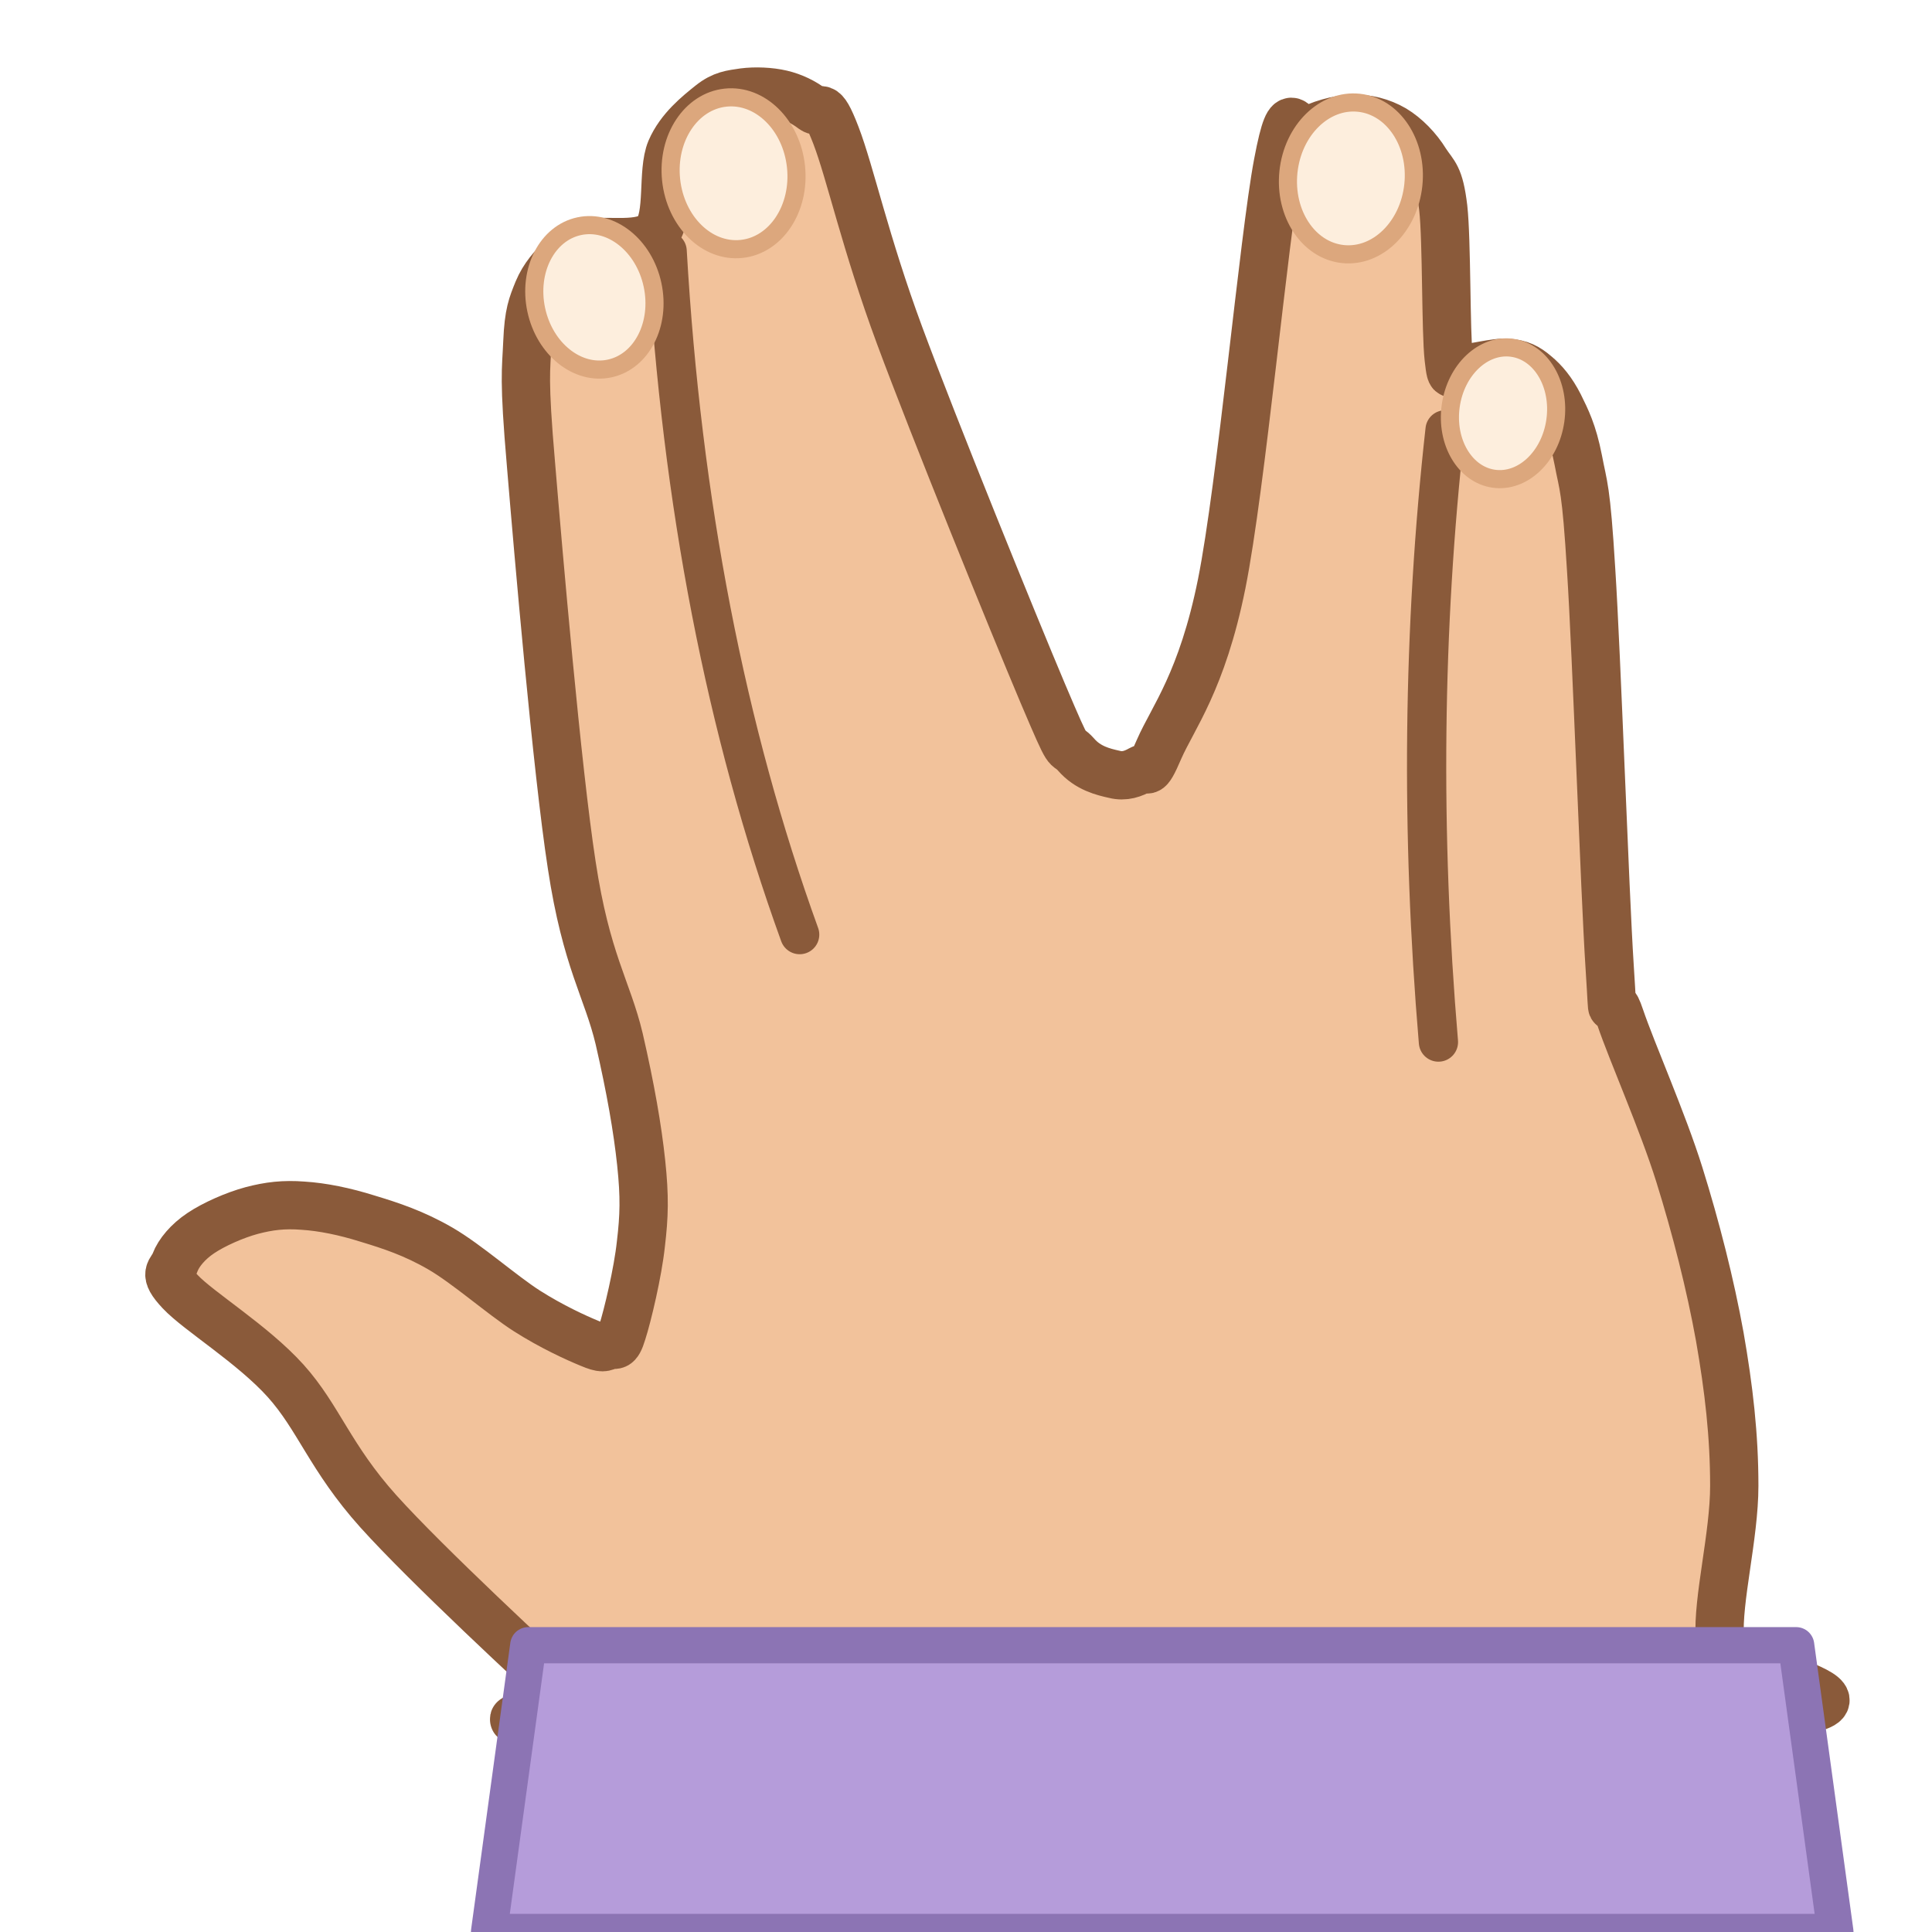
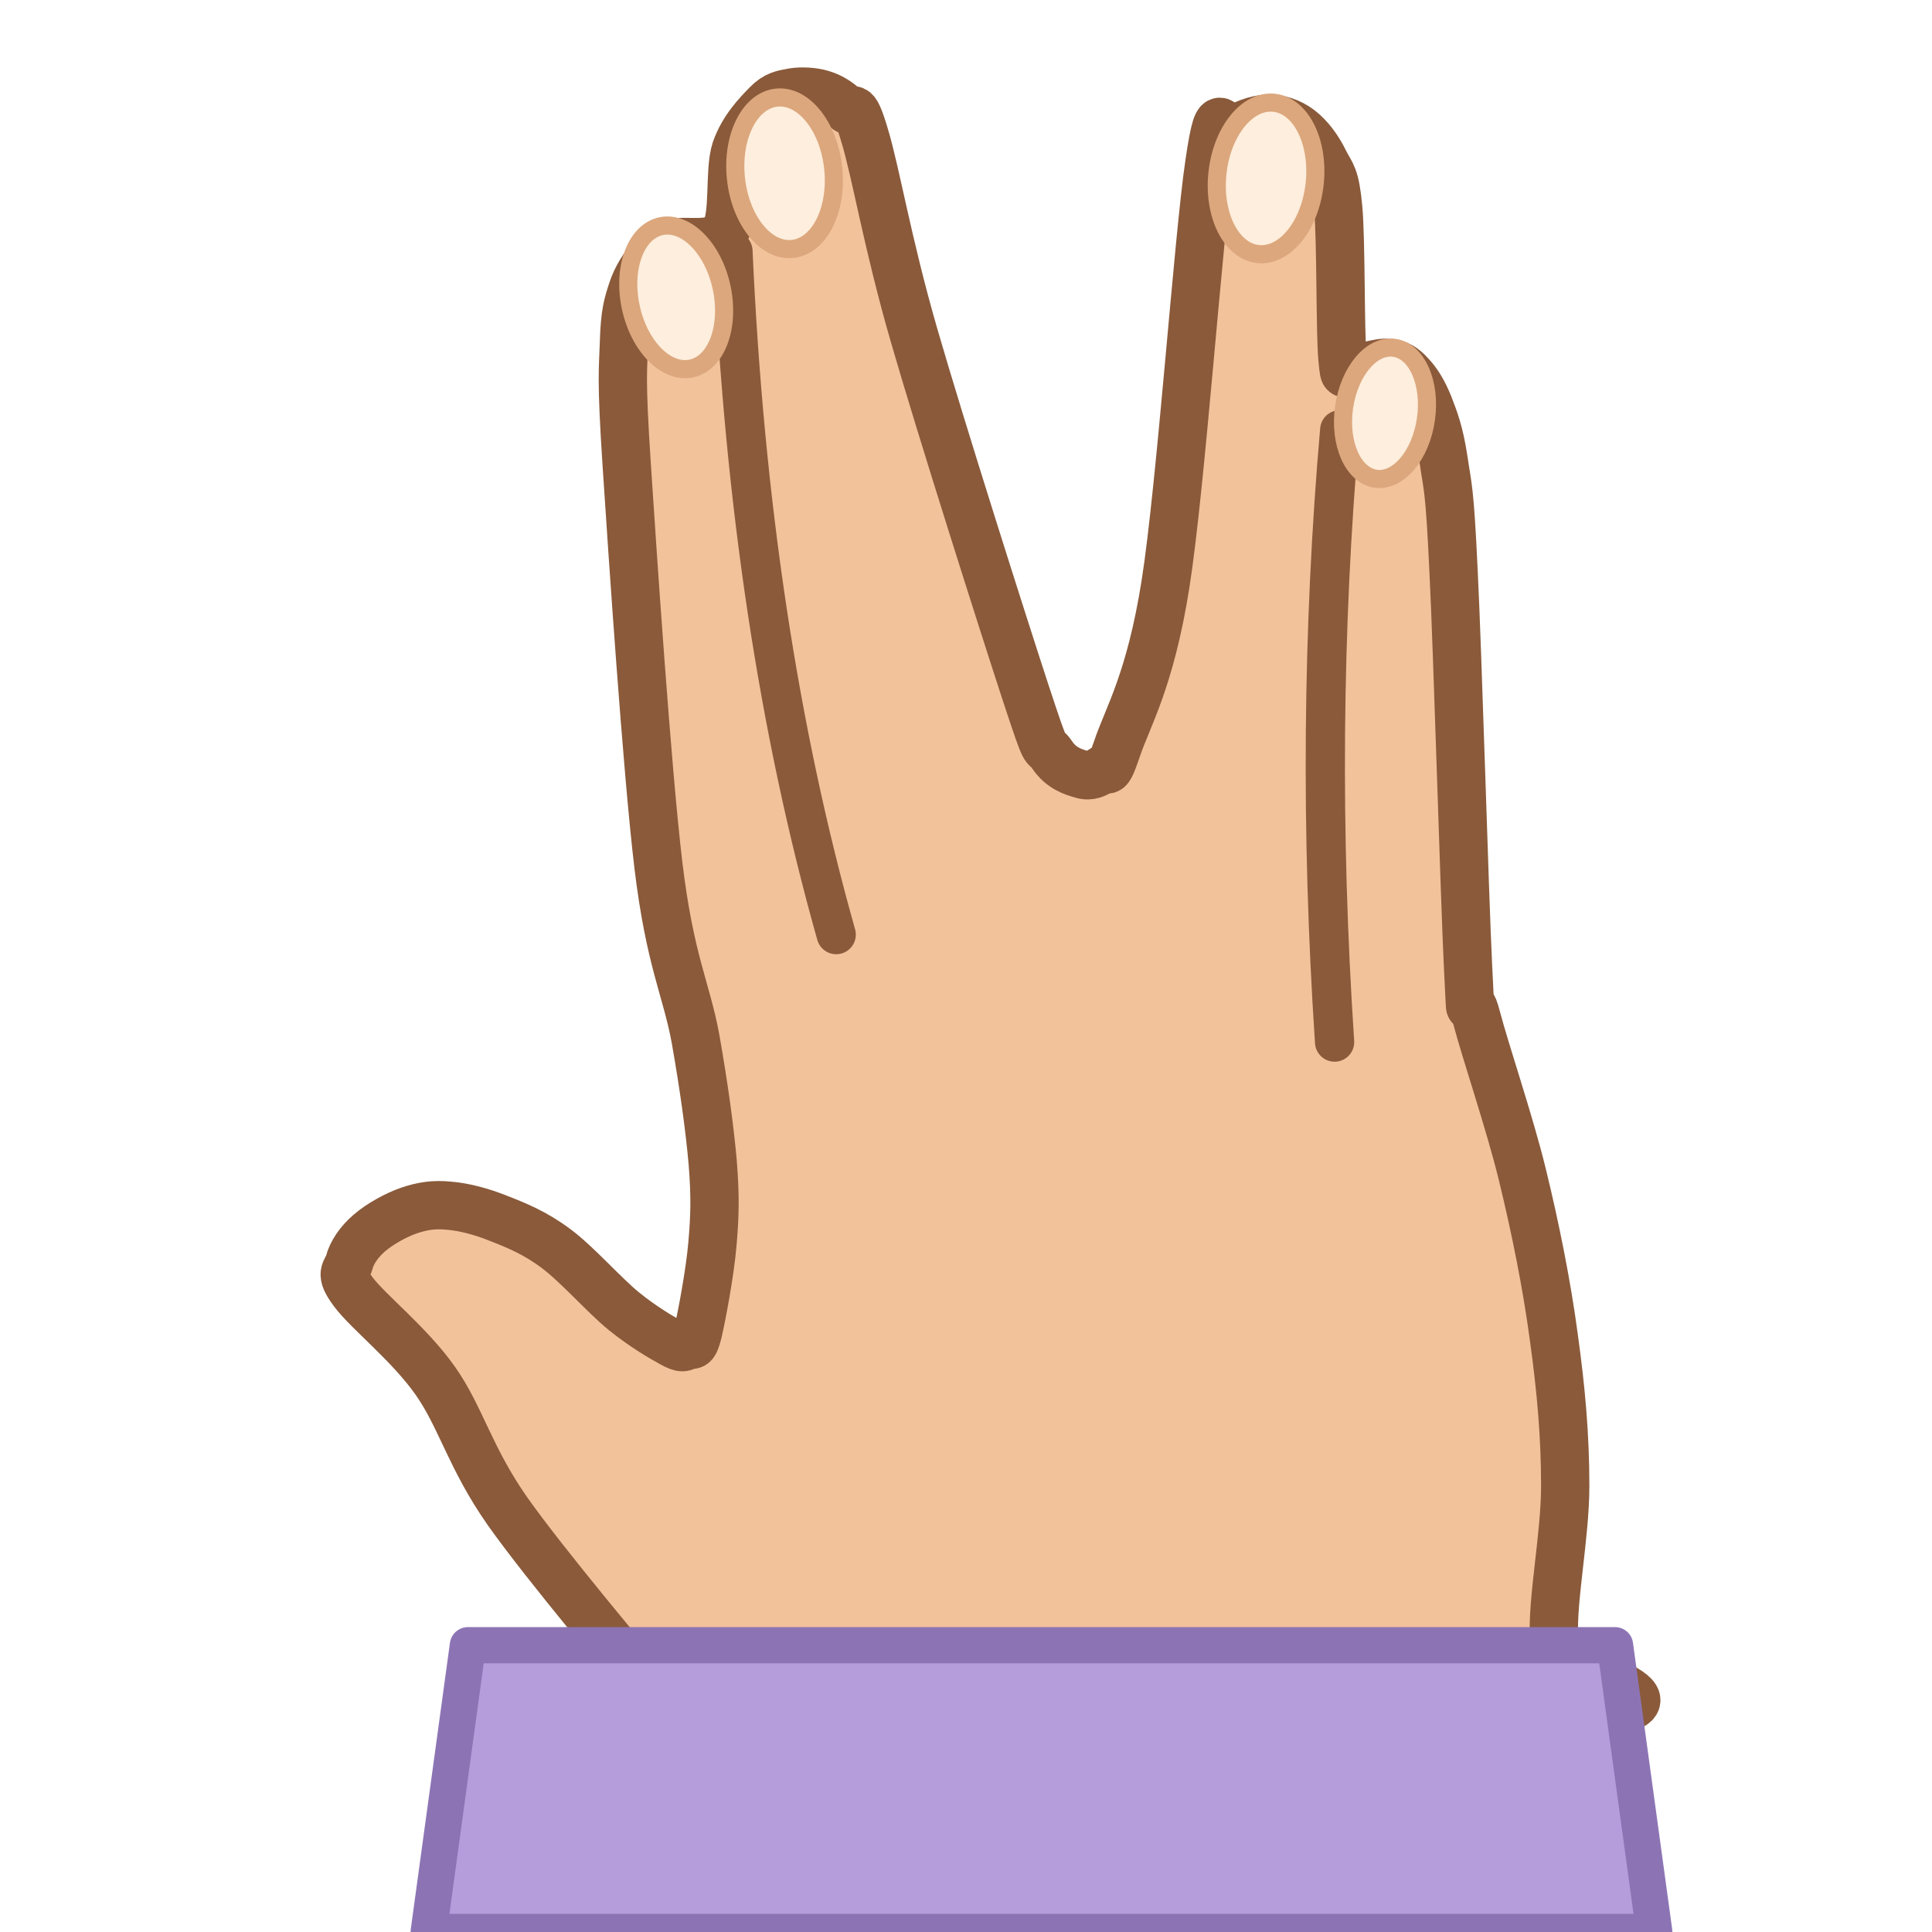
<svg xmlns="http://www.w3.org/2000/svg" viewBox="0 0 64 64" stroke-linejoin="round" stroke-linecap="round">
-   <path d="M23.54 3.46C23.14 3.78 22.52 4.27 22.22 4.97C21.92 5.68 22.19 7.18 21.74 7.70C21.29 8.21 20.05 7.92 19.53 8.06C19.01 8.20 18.90 8.29 18.62 8.55C18.33 8.81 18.01 9.17 17.82 9.63C17.63 10.10 17.51 10.37 17.47 11.33C17.43 12.29 17.34 12.50 17.59 15.39C17.83 18.28 18.45 25.49 18.94 28.66C19.42 31.83 20.12 32.77 20.51 34.41C20.89 36.06 21.12 37.39 21.24 38.52C21.36 39.66 21.34 40.28 21.23 41.21C21.13 42.15 20.79 43.58 20.61 44.14C20.44 44.70 20.37 44.50 20.18 44.56C20.00 44.63 19.98 44.69 19.53 44.50C19.07 44.31 18.28 43.95 17.46 43.43C16.63 42.90 15.47 41.87 14.59 41.36C13.71 40.85 12.94 40.60 12.18 40.37C11.42 40.13 10.68 39.98 10.04 39.94C9.40 39.89 8.91 39.95 8.34 40.10C7.78 40.25 7.08 40.56 6.65 40.85C6.23 41.13 5.92 41.50 5.80 41.82C5.69 42.14 5.36 42.14 5.97 42.79C6.58 43.44 8.37 44.53 9.46 45.74C10.55 46.95 10.94 48.29 12.53 50.06C14.12 51.83 17.79 55.23 19.02 56.36C20.24 57.50 13.37 56.79 19.86 56.87C26.35 56.95 51.75 57.27 57.94 56.84C64.12 56.40 57.05 55.53 56.97 54.26C56.89 52.99 57.45 50.88 57.45 49.22C57.45 47.55 57.27 46.00 56.97 44.28C56.66 42.56 56.18 40.67 55.63 38.91C55.08 37.15 54.06 34.85 53.67 33.70C53.29 32.55 53.48 34.47 53.32 32.00C53.16 29.53 52.89 21.69 52.71 18.90C52.54 16.10 52.45 16.14 52.28 15.23C52.10 14.31 51.88 13.89 51.65 13.42C51.41 12.95 51.15 12.64 50.87 12.41C50.59 12.17 50.36 12.05 49.95 12.02C49.54 11.98 48.74 12.22 48.41 12.20C48.08 12.17 48.09 12.76 47.99 11.87C47.89 10.99 47.93 7.98 47.81 6.89C47.68 5.81 47.51 5.79 47.23 5.36C46.96 4.92 46.57 4.52 46.17 4.28C45.76 4.04 45.28 3.92 44.80 3.93C44.32 3.95 43.69 4.12 43.28 4.37C42.87 4.62 42.80 2.92 42.33 5.42C41.86 7.91 41.12 16.10 40.47 19.34C39.82 22.57 38.85 23.78 38.40 24.81C37.96 25.84 38.04 25.35 37.79 25.49C37.54 25.63 37.26 25.74 36.91 25.65C36.55 25.57 36.04 25.45 35.65 25.00C35.25 24.55 35.52 25.27 34.54 22.96C33.56 20.64 30.94 14.19 29.80 11.11C28.66 8.03 28.17 5.73 27.69 4.48C27.21 3.23 27.22 3.83 26.92 3.61C26.62 3.38 26.27 3.21 25.89 3.12C25.51 3.03 25.02 3.01 24.63 3.06C24.23 3.12 23.94 3.14 23.54 3.46Z" fill="#f2c29b" stroke="#8a5a3a" stroke-width="1.6" />
-   <path d="M22.10 8.32Q22.82 20.82 26.49 30.96M47.87 14.24Q46.77 24.11 47.65 34.52" fill="none" stroke="#8a5a3a" stroke-width="1.3" />
+   <path d="M25.40 3.46C25.09 3.78 24.61 4.27 24.37 4.97C24.14 5.68 24.35 7.18 24.00 7.70C23.65 8.21 22.68 7.92 22.27 8.06C21.87 8.20 21.78 8.29 21.56 8.55C21.34 8.81 21.09 9.17 20.94 9.63C20.79 10.10 20.70 10.37 20.67 11.33C20.64 12.29 20.57 12.50 20.76 15.39C20.95 18.28 21.43 25.49 21.81 28.66C22.19 31.83 22.74 32.77 23.04 34.41C23.33 36.06 23.51 37.39 23.61 38.52C23.70 39.66 23.68 40.28 23.60 41.21C23.52 42.15 23.25 43.58 23.12 44.14C22.98 44.70 22.93 44.50 22.78 44.56C22.64 44.63 22.62 44.69 22.27 44.50C21.92 44.31 21.30 43.95 20.66 43.43C20.01 42.90 19.11 41.87 18.42 41.36C17.74 40.85 17.13 40.60 16.54 40.37C15.95 40.13 15.37 39.98 14.87 39.94C14.38 39.89 13.99 39.95 13.55 40.10C13.11 40.25 12.56 40.56 12.23 40.85C11.90 41.13 11.65 41.50 11.57 41.82C11.48 42.14 11.22 42.14 11.70 42.79C12.18 43.44 13.57 44.53 14.42 45.74C15.27 46.95 15.57 48.29 16.81 50.06C18.06 51.83 20.92 55.23 21.87 56.36C22.83 57.50 17.47 56.79 22.53 56.87C27.59 56.95 47.41 57.27 52.23 56.84C57.05 56.40 51.54 55.53 51.48 54.26C51.41 52.99 51.85 50.88 51.85 49.22C51.85 47.55 51.71 46.00 51.47 44.28C51.24 42.56 50.86 40.67 50.43 38.91C50.00 37.15 49.21 34.85 48.91 33.70C48.61 32.55 48.76 34.47 48.63 32.00C48.51 29.53 48.29 21.69 48.15 18.90C48.02 16.10 47.95 16.14 47.82 15.23C47.68 14.31 47.51 13.89 47.33 13.42C47.14 12.95 46.94 12.64 46.72 12.41C46.50 12.17 46.32 12.05 46.00 12.02C45.68 11.98 45.05 12.22 44.80 12.20C44.54 12.17 44.55 12.76 44.47 11.87C44.39 10.99 44.43 7.98 44.33 6.89C44.23 5.81 44.10 5.79 43.88 5.36C43.67 4.92 43.37 4.52 43.05 4.28C42.73 4.04 42.36 3.92 41.98 3.93C41.61 3.95 41.12 4.12 40.80 4.37C40.48 4.62 40.42 2.92 40.06 5.42C39.69 7.91 39.12 16.10 38.61 19.34C38.10 22.57 37.34 23.78 37.00 24.81C36.65 25.84 36.71 25.35 36.52 25.49C36.32 25.63 36.11 25.74 35.83 25.65C35.55 25.57 35.15 25.45 34.85 25.00C34.54 24.55 34.74 25.27 33.98 22.96C33.22 20.64 31.17 14.19 30.28 11.11C29.39 8.03 29.02 5.73 28.64 4.48C28.27 3.23 28.27 3.83 28.03 3.61C27.80 3.38 27.53 3.21 27.23 3.12C26.93 3.03 26.55 3.01 26.25 3.06C25.94 3.12 25.71 3.14 25.40 3.46Z" fill="#f2c29b" stroke="#8a5a3a" stroke-width="1.6" />
+   <path d="M24.28 8.32Q24.84 20.82 27.70 30.96M44.38 14.24Q43.52 24.11 44.21 34.52" fill="none" stroke="#8a5a3a" stroke-width="1.3" />
  <g fill="#fdeedd" stroke="#dca77d" stroke-width=".6">
-     <ellipse cx="19.69" cy="9.85" rx="1.97" ry="2.41" transform="rotate(-12 19.69 9.85)" />
-     <ellipse cx="24.30" cy="5.74" rx="2.08" ry="2.52" transform="rotate(-6 24.30 5.74)" />
-     <ellipse cx="44.75" cy="5.91" rx="2.08" ry="2.52" transform="rotate(6 44.75 5.91)" />
-     <ellipse cx="49.79" cy="13.69" rx="1.75" ry="2.19" transform="rotate(8 49.79 13.69)" />
+     <ellipse cx="22.40" cy="9.85" rx="1.54" ry="2.41" transform="rotate(-12 22.40 9.85)" />
+     <ellipse cx="25.99" cy="5.74" rx="1.62" ry="2.52" transform="rotate(-6 25.99 5.74)" />
+     <ellipse cx="41.94" cy="5.91" rx="1.62" ry="2.52" transform="rotate(6 41.94 5.91)" />
+     <ellipse cx="45.88" cy="13.69" rx="1.37" ry="2.19" transform="rotate(8 45.88 13.69)" />
  </g>
-   <path d="M17.5 54.5H59.5L60.8 64H16.2Z" fill="#b59cda" stroke="#8c74b4" stroke-width="1.2" />
+   <path d="M15.5 54.5H53.5L54.8 64H14.2Z" fill="#b59cda" stroke="#8c74b4" stroke-width="1.2" />
</svg>
